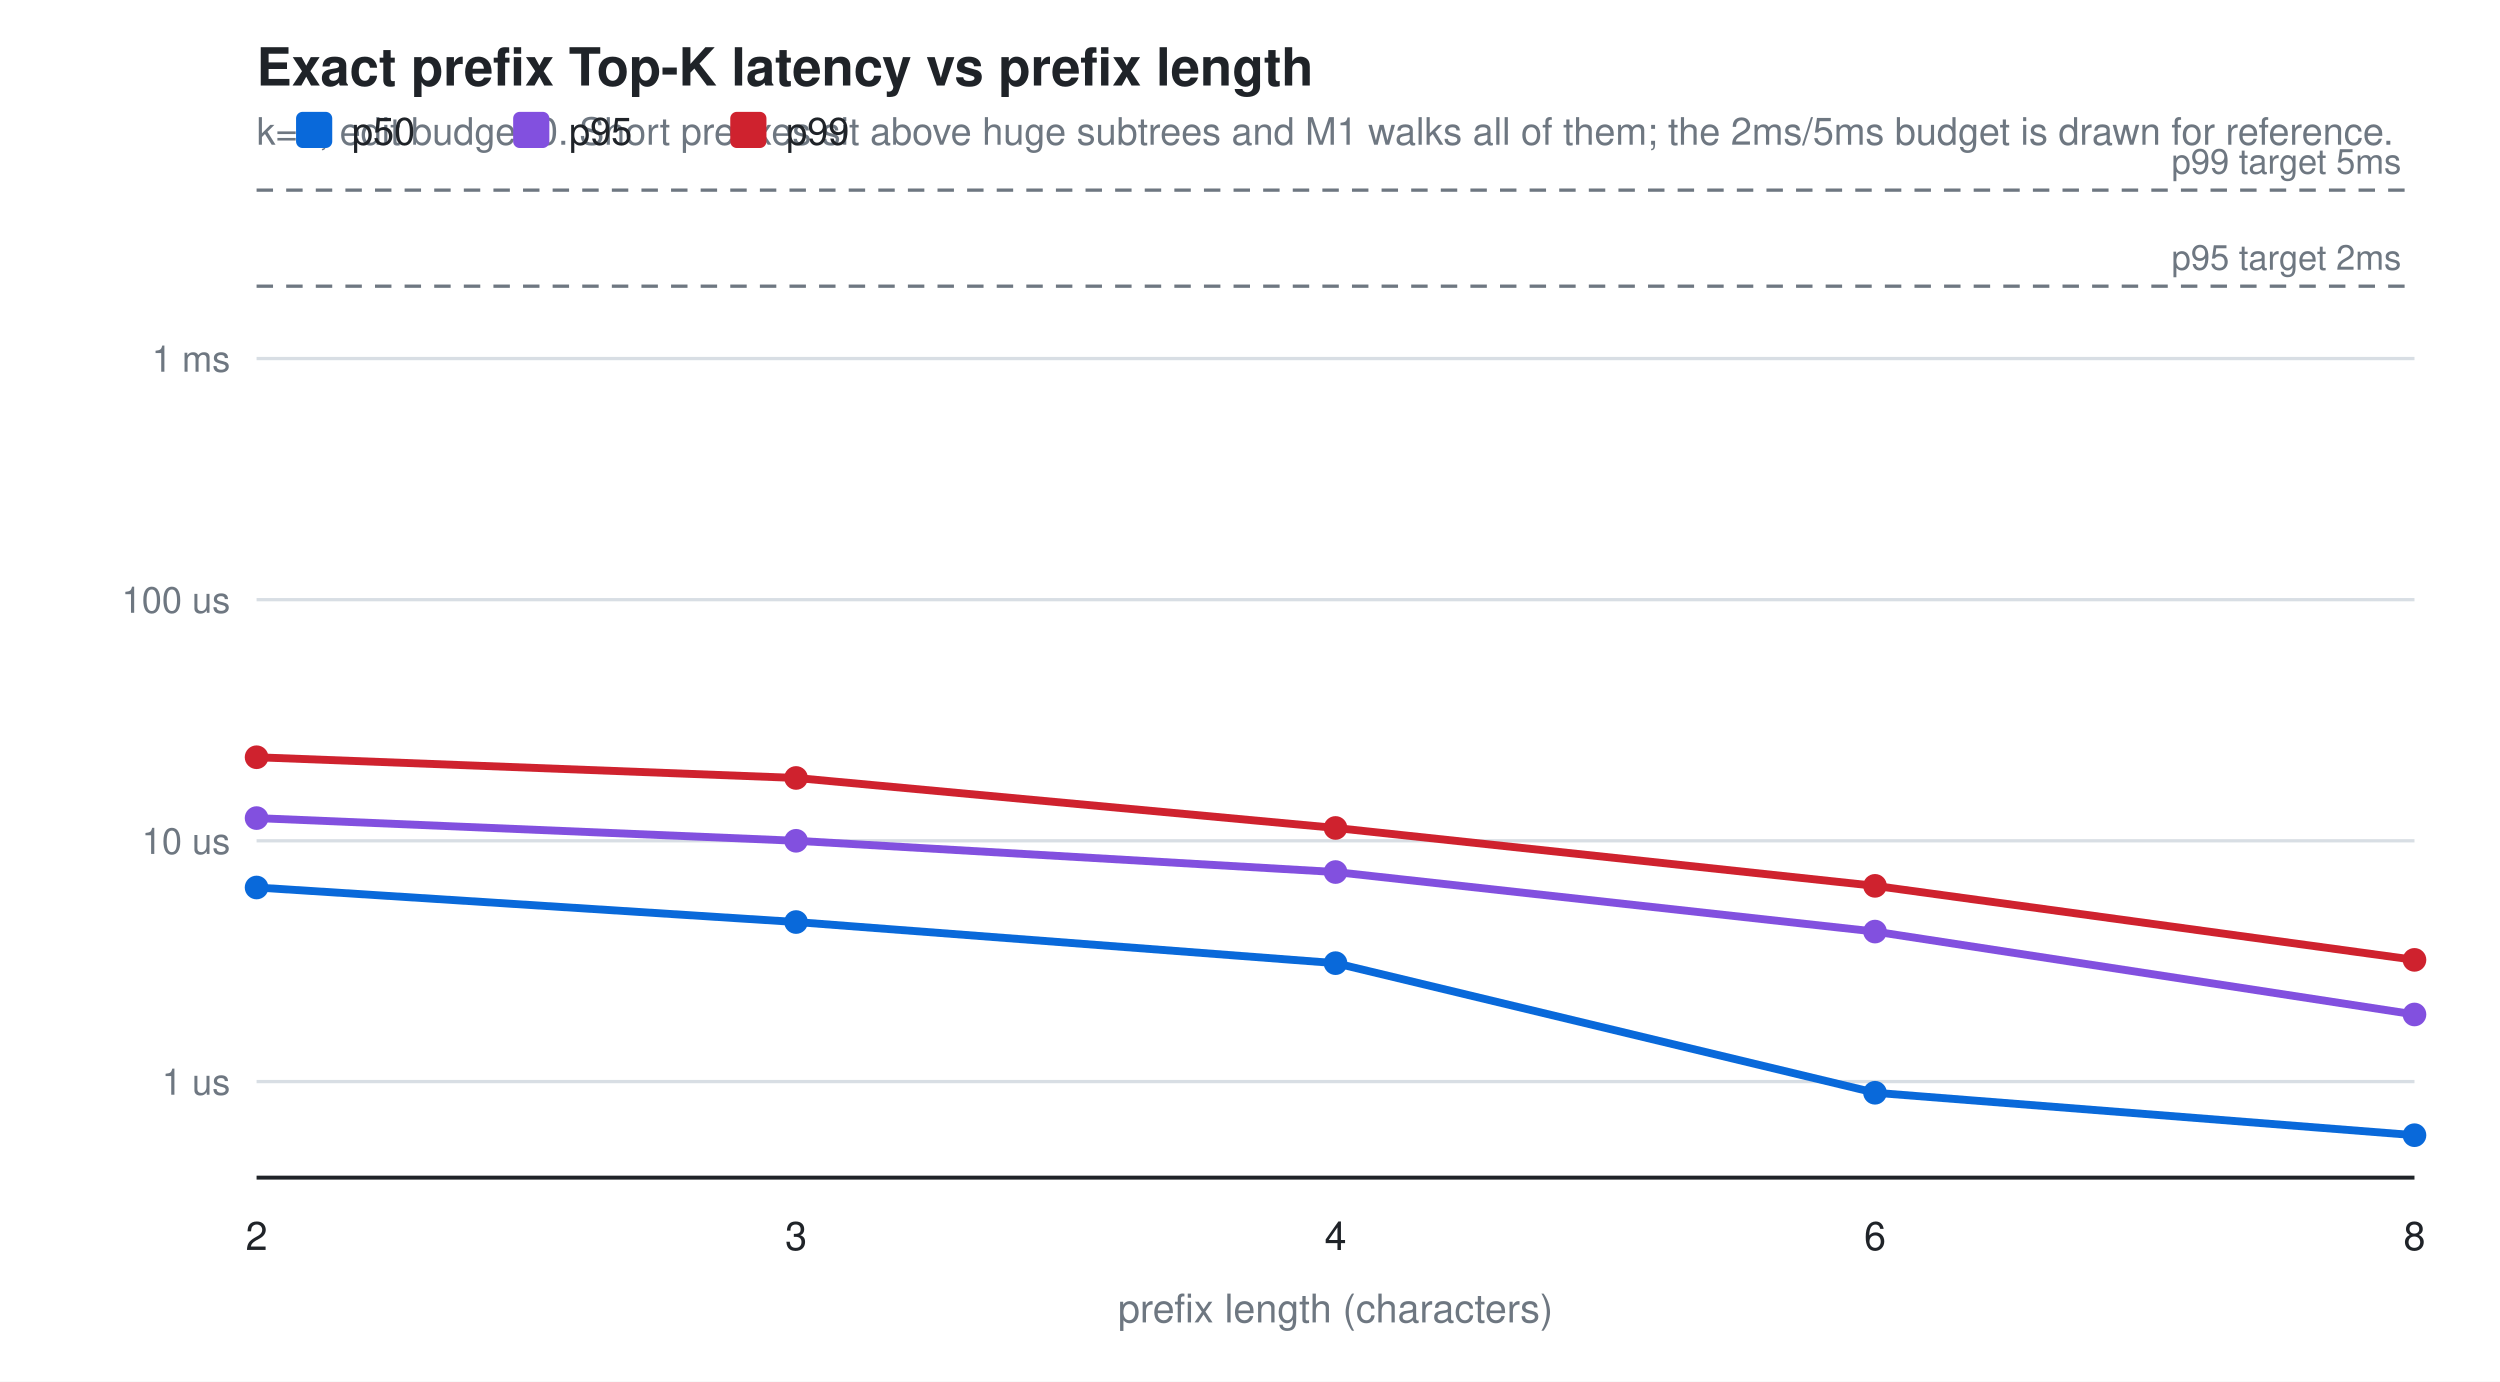
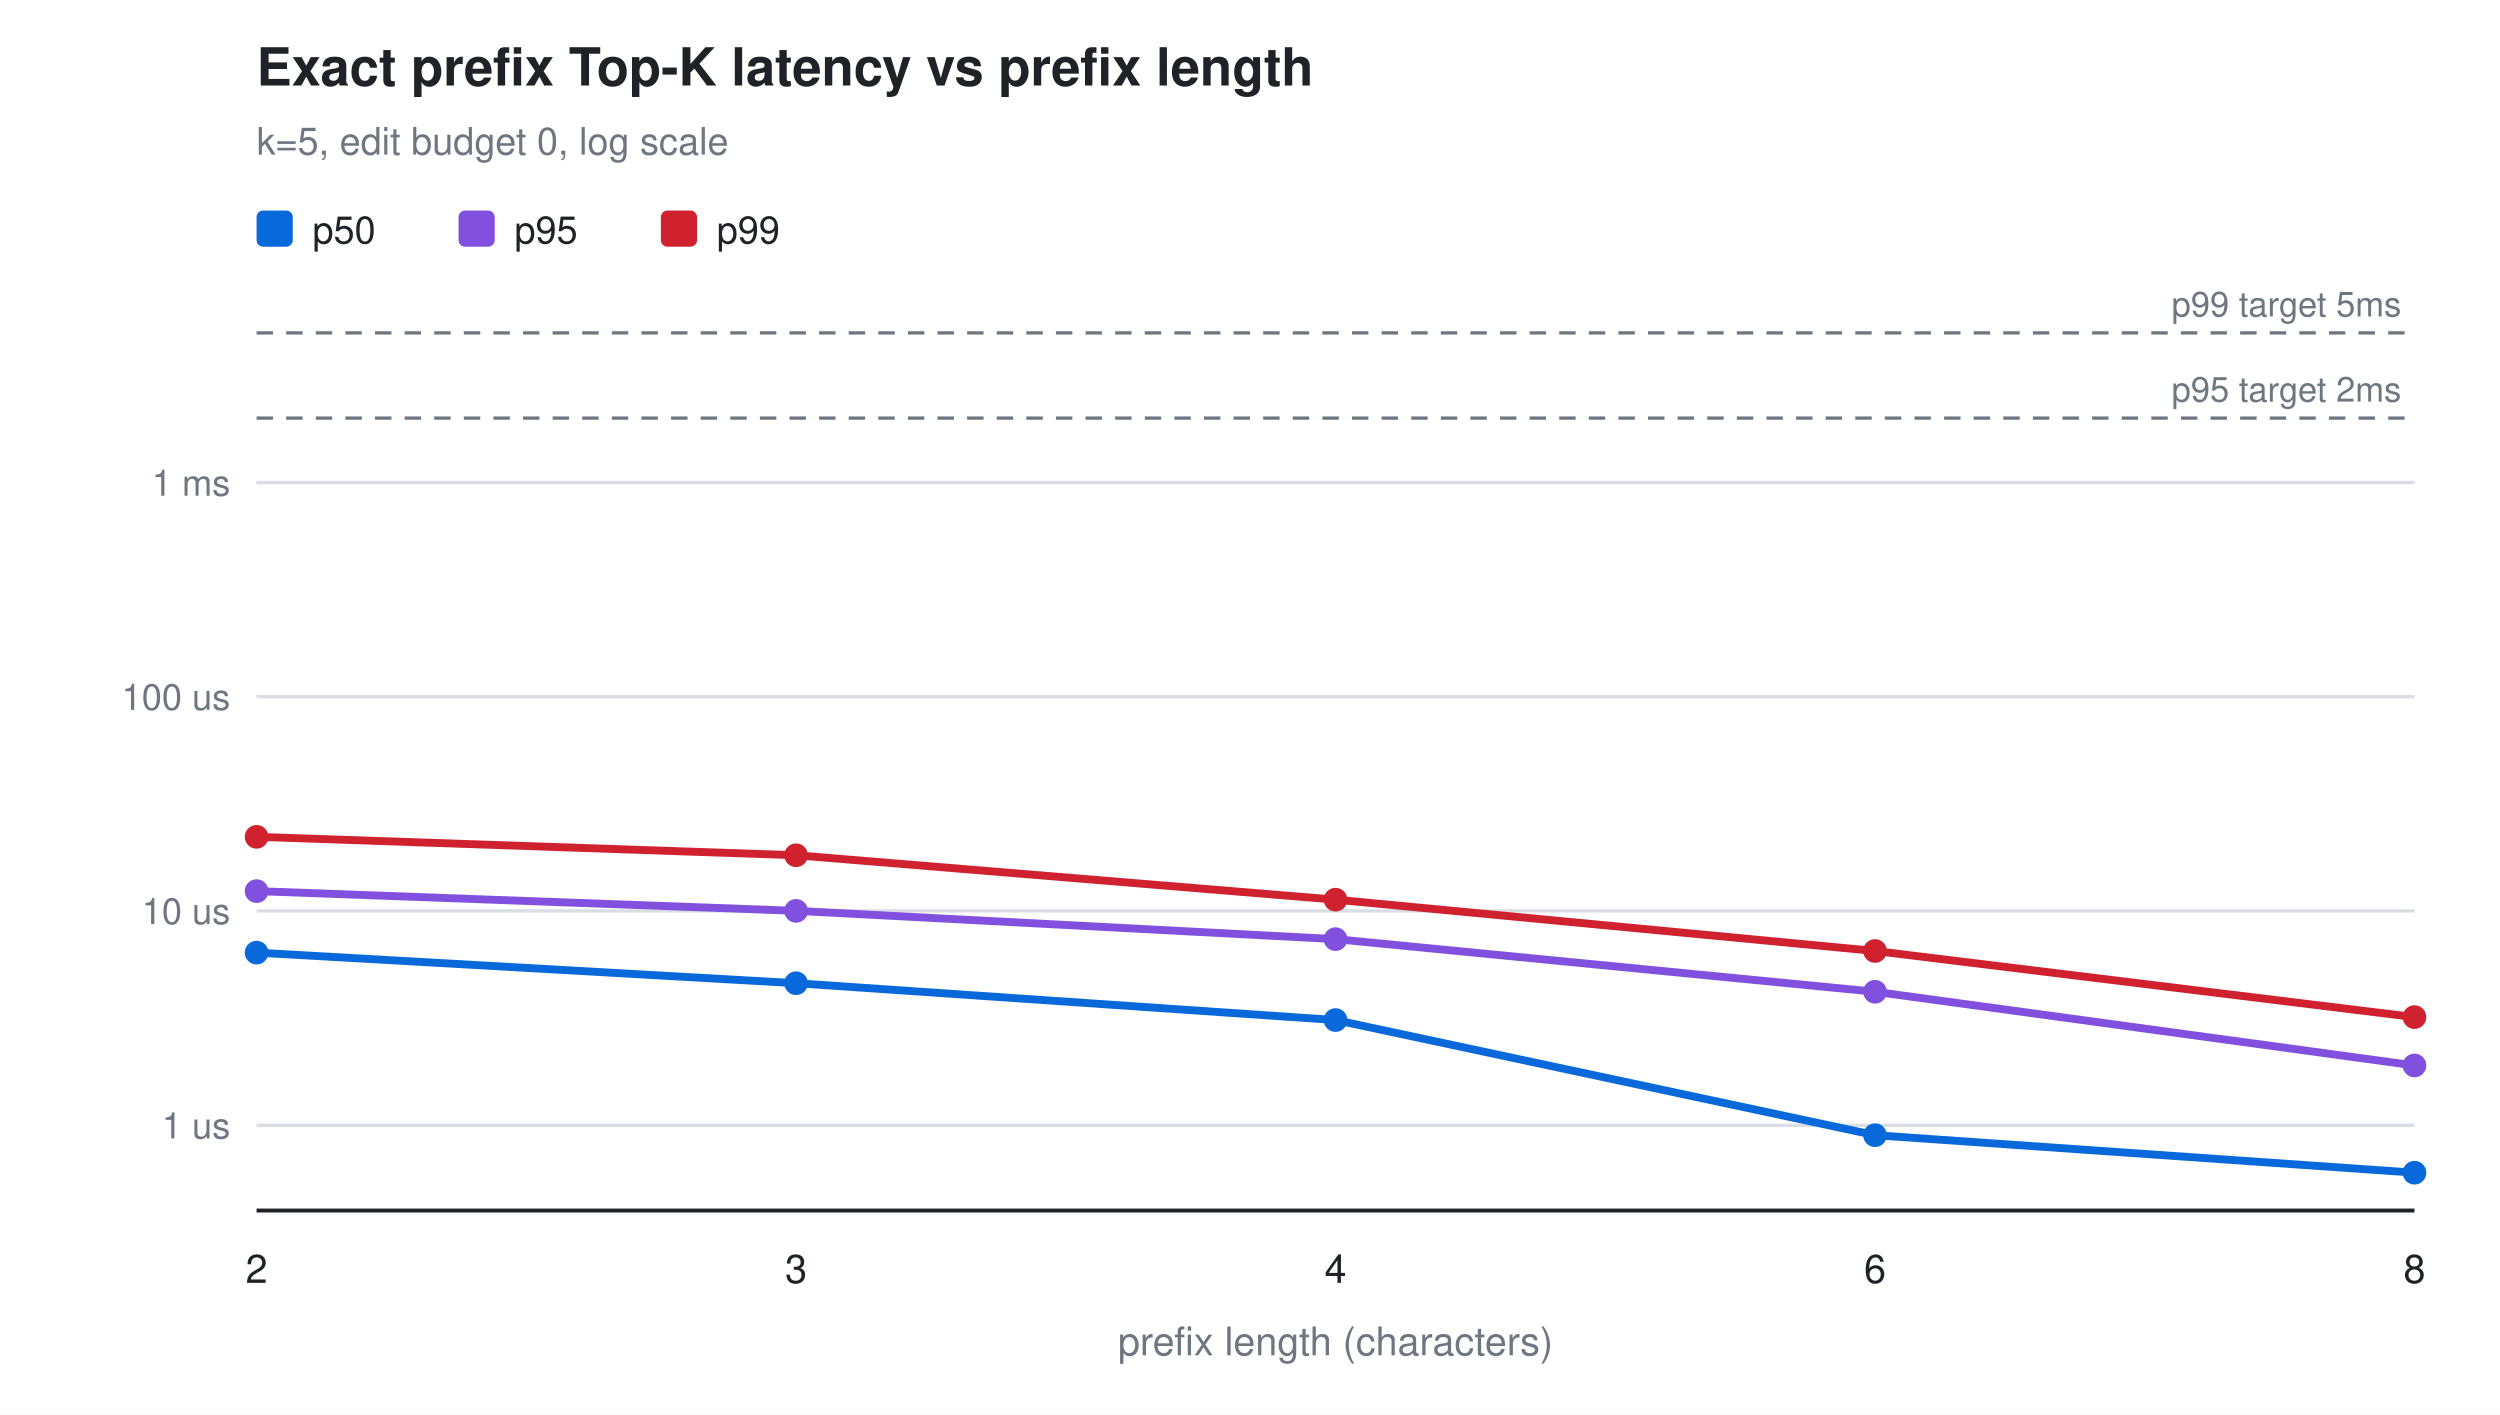
- <svg xmlns="http://www.w3.org/2000/svg" width="760" height="420" viewBox="0 0 760 420" font-family="-apple-system,Segoe UI,Helvetica,Arial,sans-serif">
-   <rect width="760" height="420" fill="#ffffff" />
+ <svg xmlns="http://www.w3.org/2000/svg" width="760" height="430" viewBox="0 0 760 430" font-family="-apple-system,Segoe UI,Helvetica,Arial,sans-serif">
+   <rect width="760" height="430" fill="#ffffff" />
  <text x="78" y="26" font-size="16" font-weight="600" fill="#1f2328">Exact prefix Top-K latency vs prefix length</text>
-   <text x="78" y="44" font-size="11.5" fill="#6e7781">k=5, edit budget 0. Short prefixes sit above huge subtrees and M1 walks all of them; the 2ms/5ms budget is drawn for reference.</text>
-   <line x1="78" y1="328.8" x2="734" y2="328.8" stroke="#d8dee4" />
-   <text x="70" y="332.8" font-size="11" fill="#6e7781" text-anchor="end">1 us</text>
-   <line x1="78" y1="255.6" x2="734" y2="255.6" stroke="#d8dee4" />
-   <text x="70" y="259.6" font-size="11" fill="#6e7781" text-anchor="end">10 us</text>
-   <line x1="78" y1="182.3" x2="734" y2="182.3" stroke="#d8dee4" />
-   <text x="70" y="186.3" font-size="11" fill="#6e7781" text-anchor="end">100 us</text>
-   <line x1="78" y1="109.0" x2="734" y2="109.0" stroke="#d8dee4" />
-   <text x="70" y="113.0" font-size="11" fill="#6e7781" text-anchor="end">1 ms</text>
-   <line x1="78" y1="87.0" x2="734" y2="87.0" stroke="#6e7781" stroke-width="1" stroke-dasharray="5 4" />
-   <text x="730" y="82.0" font-size="10.5" fill="#6e7781" text-anchor="end">p95 target 2ms</text>
-   <line x1="78" y1="57.8" x2="734" y2="57.8" stroke="#6e7781" stroke-width="1" stroke-dasharray="5 4" />
-   <text x="730" y="52.8" font-size="10.5" fill="#6e7781" text-anchor="end">p99 target 5ms</text>
-   <polyline points="78.0,269.8 242.0,280.3 406.0,292.8 570.0,332.2 734.0,345.1" fill="none" stroke="#0969da" stroke-width="2.4" />
-   <circle cx="78.0" cy="269.8" r="3.6" fill="#0969da" />
-   <circle cx="242.0" cy="280.3" r="3.6" fill="#0969da" />
-   <circle cx="406.0" cy="292.8" r="3.6" fill="#0969da" />
-   <circle cx="570.0" cy="332.2" r="3.6" fill="#0969da" />
-   <circle cx="734.0" cy="345.1" r="3.6" fill="#0969da" />
-   <polyline points="78.0,248.7 242.0,255.6 406.0,265.1 570.0,283.2 734.0,308.4" fill="none" stroke="#8250df" stroke-width="2.4" />
-   <circle cx="78.0" cy="248.7" r="3.6" fill="#8250df" />
-   <circle cx="242.0" cy="255.6" r="3.6" fill="#8250df" />
-   <circle cx="406.0" cy="265.1" r="3.6" fill="#8250df" />
-   <circle cx="570.0" cy="283.2" r="3.6" fill="#8250df" />
-   <circle cx="734.0" cy="308.4" r="3.6" fill="#8250df" />
-   <polyline points="78.0,230.2 242.0,236.5 406.0,251.7 570.0,269.3 734.0,291.8" fill="none" stroke="#cf222e" stroke-width="2.4" />
-   <circle cx="78.0" cy="230.2" r="3.6" fill="#cf222e" />
-   <circle cx="242.0" cy="236.5" r="3.6" fill="#cf222e" />
-   <circle cx="406.0" cy="251.7" r="3.6" fill="#cf222e" />
-   <circle cx="570.0" cy="269.3" r="3.6" fill="#cf222e" />
-   <circle cx="734.0" cy="291.8" r="3.6" fill="#cf222e" />
-   <text x="78.0" y="380.0" font-size="12" fill="#1f2328" text-anchor="middle">2</text>
-   <text x="242.0" y="380.0" font-size="12" fill="#1f2328" text-anchor="middle">3</text>
-   <text x="406.0" y="380.0" font-size="12" fill="#1f2328" text-anchor="middle">4</text>
-   <text x="570.0" y="380.0" font-size="12" fill="#1f2328" text-anchor="middle">6</text>
-   <text x="734.0" y="380.0" font-size="12" fill="#1f2328" text-anchor="middle">8</text>
-   <text x="406.0" y="402.0" font-size="12" fill="#6e7781" text-anchor="middle">prefix length (characters)</text>
-   <line x1="78" y1="358" x2="734" y2="358" stroke="#1f2328" stroke-width="1.2" />
-   <rect x="90" y="34" width="11" height="11" fill="#0969da" rx="2" />
-   <text x="107" y="44" font-size="11.5" fill="#1f2328">p50</text>
-   <rect x="156" y="34" width="11" height="11" fill="#8250df" rx="2" />
-   <text x="173" y="44" font-size="11.5" fill="#1f2328">p95</text>
-   <rect x="222" y="34" width="11" height="11" fill="#cf222e" rx="2" />
-   <text x="239" y="44" font-size="11.5" fill="#1f2328">p99</text>
+   <text x="78" y="47" font-size="11.5" fill="#6e7781">k=5, edit budget 0, log scale</text>
+   <rect x="78.0" y="64" width="11" height="11" fill="#0969da" rx="2" />
+   <text x="95.0" y="74" font-size="11.5" fill="#1f2328">p50</text>
+   <rect x="139.4" y="64" width="11" height="11" fill="#8250df" rx="2" />
+   <text x="156.4" y="74" font-size="11.5" fill="#1f2328">p95</text>
+   <rect x="200.9" y="64" width="11" height="11" fill="#cf222e" rx="2" />
+   <text x="217.9" y="74" font-size="11.5" fill="#1f2328">p99</text>
+   <line x1="78" y1="342.1" x2="734" y2="342.1" stroke="#d8dee4" />
+   <text x="70" y="346.1" font-size="11" fill="#6e7781" text-anchor="end">1 us</text>
+   <line x1="78" y1="276.9" x2="734" y2="276.9" stroke="#d8dee4" />
+   <text x="70" y="280.9" font-size="11" fill="#6e7781" text-anchor="end">10 us</text>
+   <line x1="78" y1="211.8" x2="734" y2="211.8" stroke="#d8dee4" />
+   <text x="70" y="215.8" font-size="11" fill="#6e7781" text-anchor="end">100 us</text>
+   <line x1="78" y1="146.7" x2="734" y2="146.7" stroke="#d8dee4" />
+   <text x="70" y="150.7" font-size="11" fill="#6e7781" text-anchor="end">1 ms</text>
+   <line x1="78" y1="127.1" x2="734" y2="127.1" stroke="#6e7781" stroke-width="1" stroke-dasharray="5 4" />
+   <text x="730" y="122.1" font-size="10.5" fill="#6e7781" text-anchor="end">p95 target 2ms</text>
+   <line x1="78" y1="101.2" x2="734" y2="101.2" stroke="#6e7781" stroke-width="1" stroke-dasharray="5 4" />
+   <text x="730" y="96.2" font-size="10.5" fill="#6e7781" text-anchor="end">p99 target 5ms</text>
+   <polyline points="78.0,289.6 242.0,298.9 406.0,310.1 570.0,345.1 734.0,356.5" fill="none" stroke="#0969da" stroke-width="2.4" />
+   <circle cx="78.0" cy="289.6" r="3.6" fill="#0969da" />
+   <circle cx="242.0" cy="298.9" r="3.6" fill="#0969da" />
+   <circle cx="406.0" cy="310.1" r="3.6" fill="#0969da" />
+   <circle cx="570.0" cy="345.1" r="3.6" fill="#0969da" />
+   <circle cx="734.0" cy="356.5" r="3.6" fill="#0969da" />
+   <polyline points="78.0,270.9 242.0,276.9 406.0,285.5 570.0,301.5 734.0,323.9" fill="none" stroke="#8250df" stroke-width="2.4" />
+   <circle cx="78.0" cy="270.9" r="3.6" fill="#8250df" />
+   <circle cx="242.0" cy="276.9" r="3.6" fill="#8250df" />
+   <circle cx="406.0" cy="285.5" r="3.6" fill="#8250df" />
+   <circle cx="570.0" cy="301.5" r="3.6" fill="#8250df" />
+   <circle cx="734.0" cy="323.9" r="3.6" fill="#8250df" />
+   <polyline points="78.0,254.4 242.0,260.0 406.0,273.5 570.0,289.1 734.0,309.2" fill="none" stroke="#cf222e" stroke-width="2.4" />
+   <circle cx="78.0" cy="254.4" r="3.6" fill="#cf222e" />
+   <circle cx="242.0" cy="260.0" r="3.6" fill="#cf222e" />
+   <circle cx="406.0" cy="273.5" r="3.6" fill="#cf222e" />
+   <circle cx="570.0" cy="289.1" r="3.6" fill="#cf222e" />
+   <circle cx="734.0" cy="309.2" r="3.6" fill="#cf222e" />
+   <text x="78.0" y="390.0" font-size="12" fill="#1f2328" text-anchor="middle">2</text>
+   <text x="242.0" y="390.0" font-size="12" fill="#1f2328" text-anchor="middle">3</text>
+   <text x="406.0" y="390.0" font-size="12" fill="#1f2328" text-anchor="middle">4</text>
+   <text x="570.0" y="390.0" font-size="12" fill="#1f2328" text-anchor="middle">6</text>
+   <text x="734.0" y="390.0" font-size="12" fill="#1f2328" text-anchor="middle">8</text>
+   <text x="406.0" y="412.0" font-size="12" fill="#6e7781" text-anchor="middle">prefix length (characters)</text>
+   <line x1="78" y1="368" x2="734" y2="368" stroke="#1f2328" stroke-width="1.2" />
</svg>
